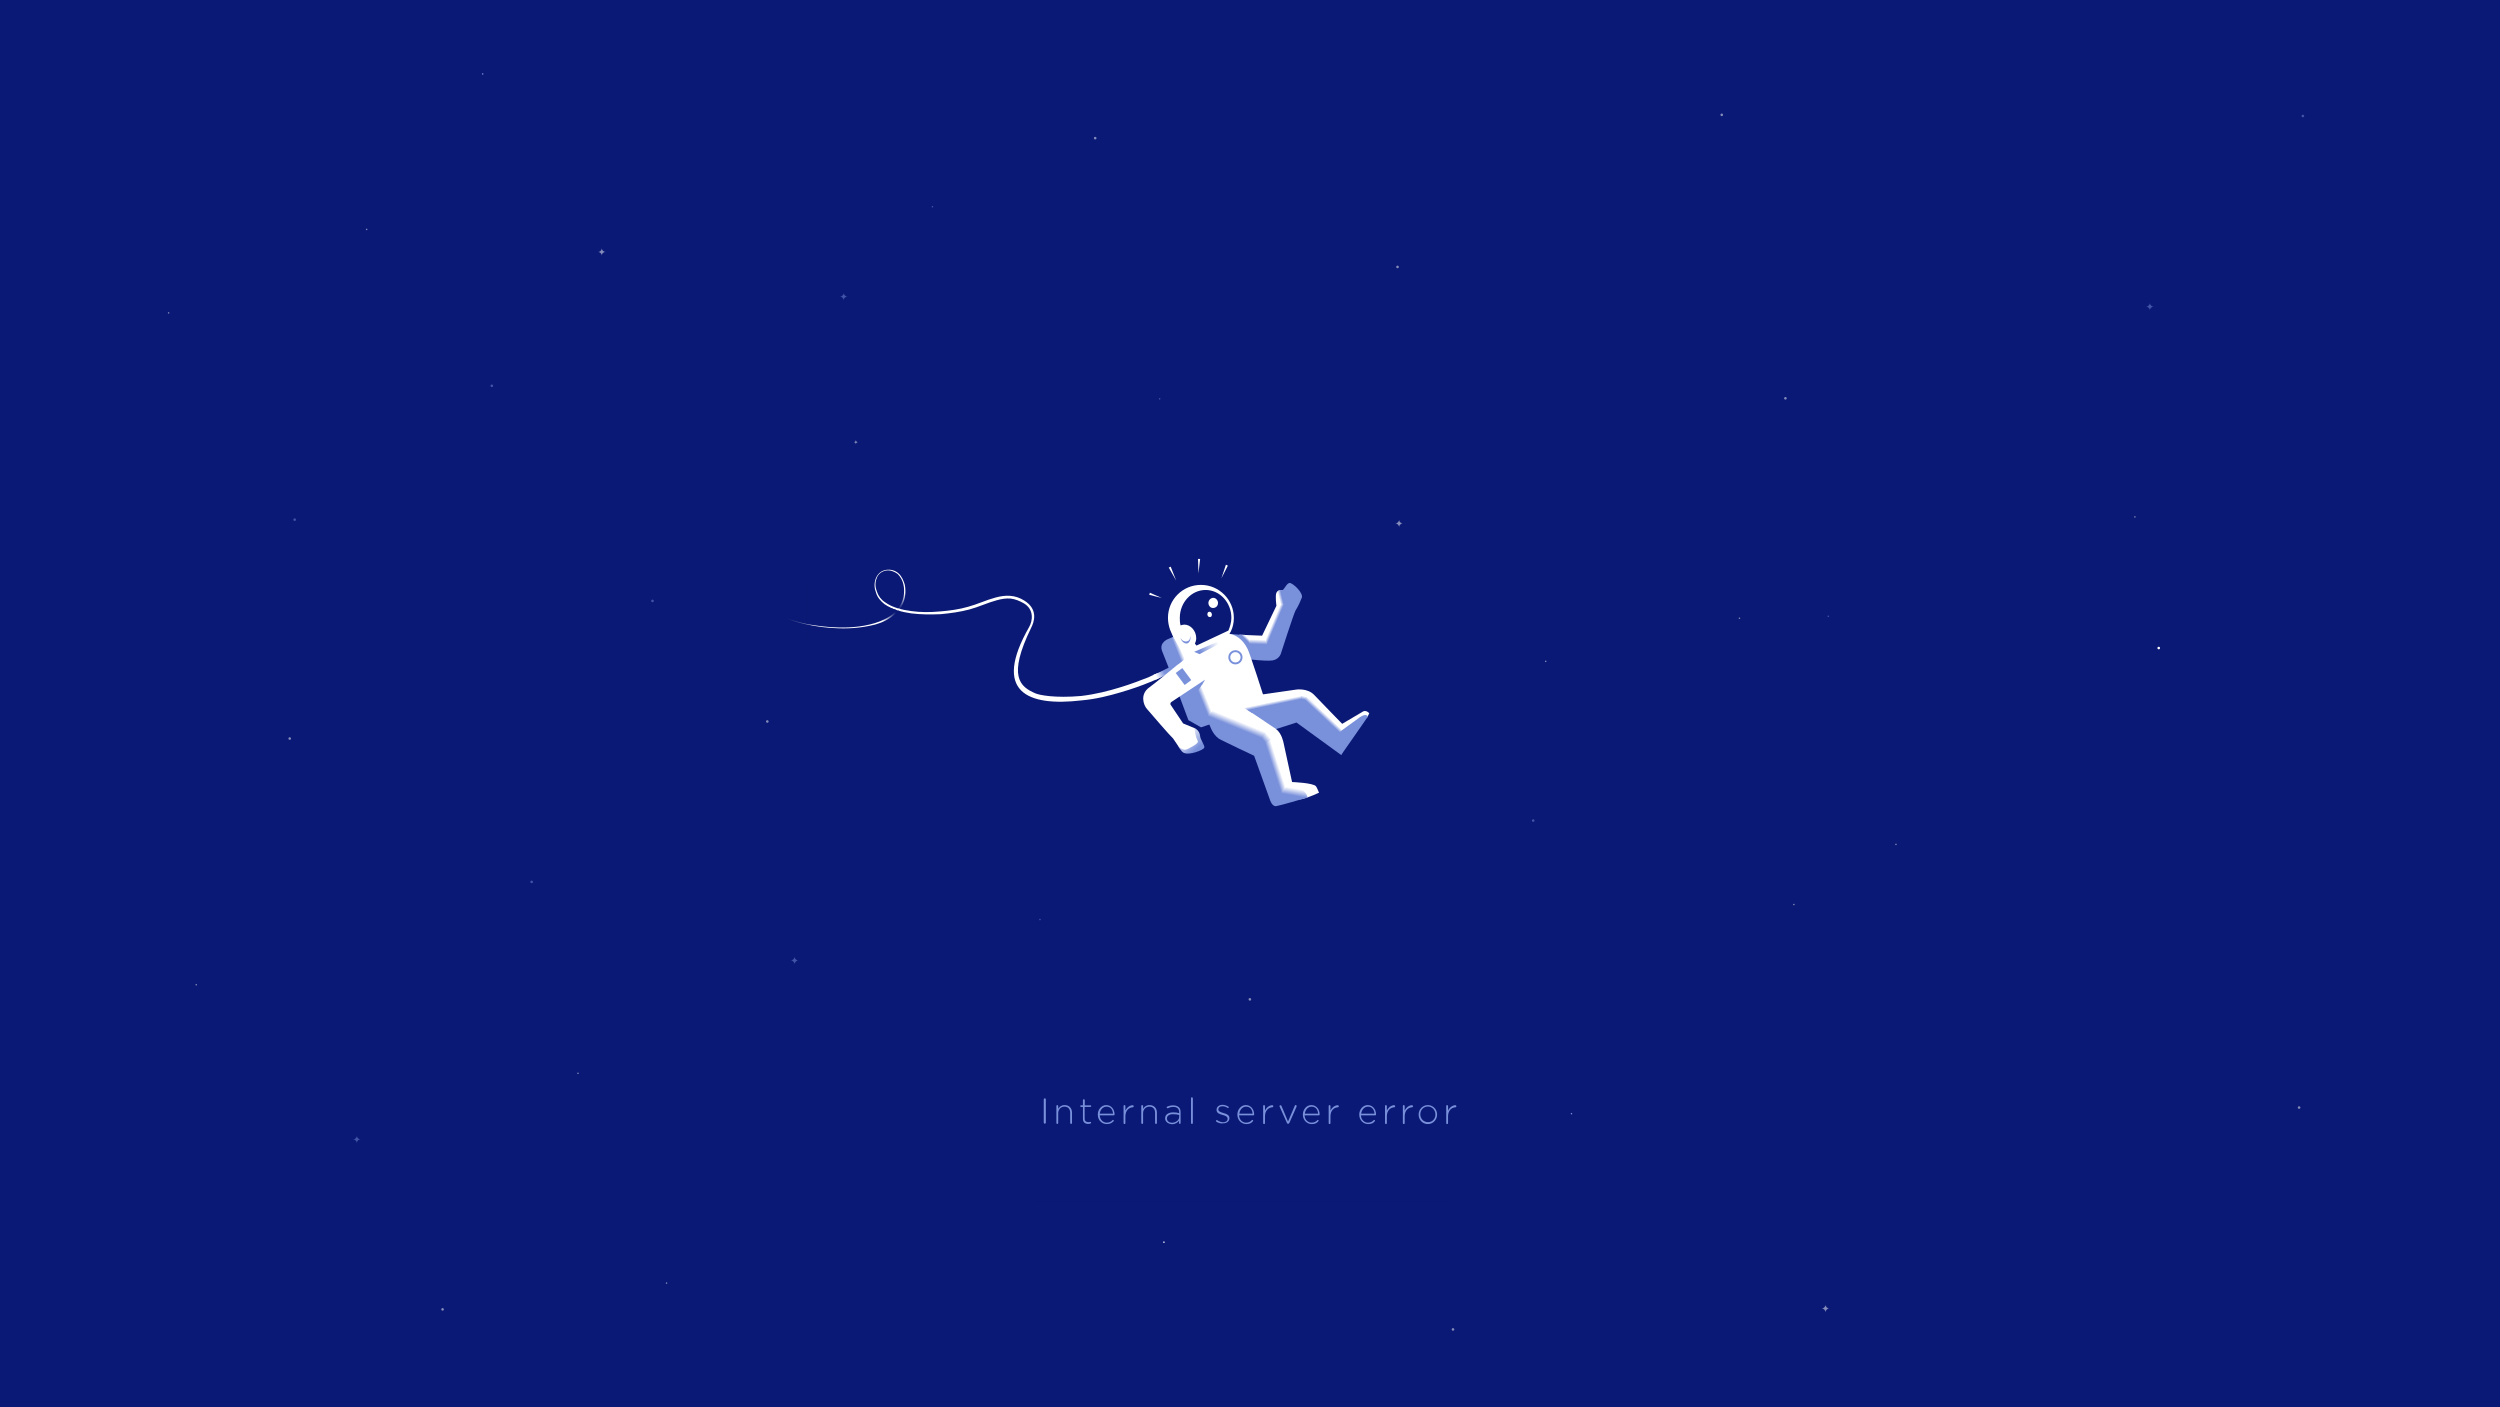
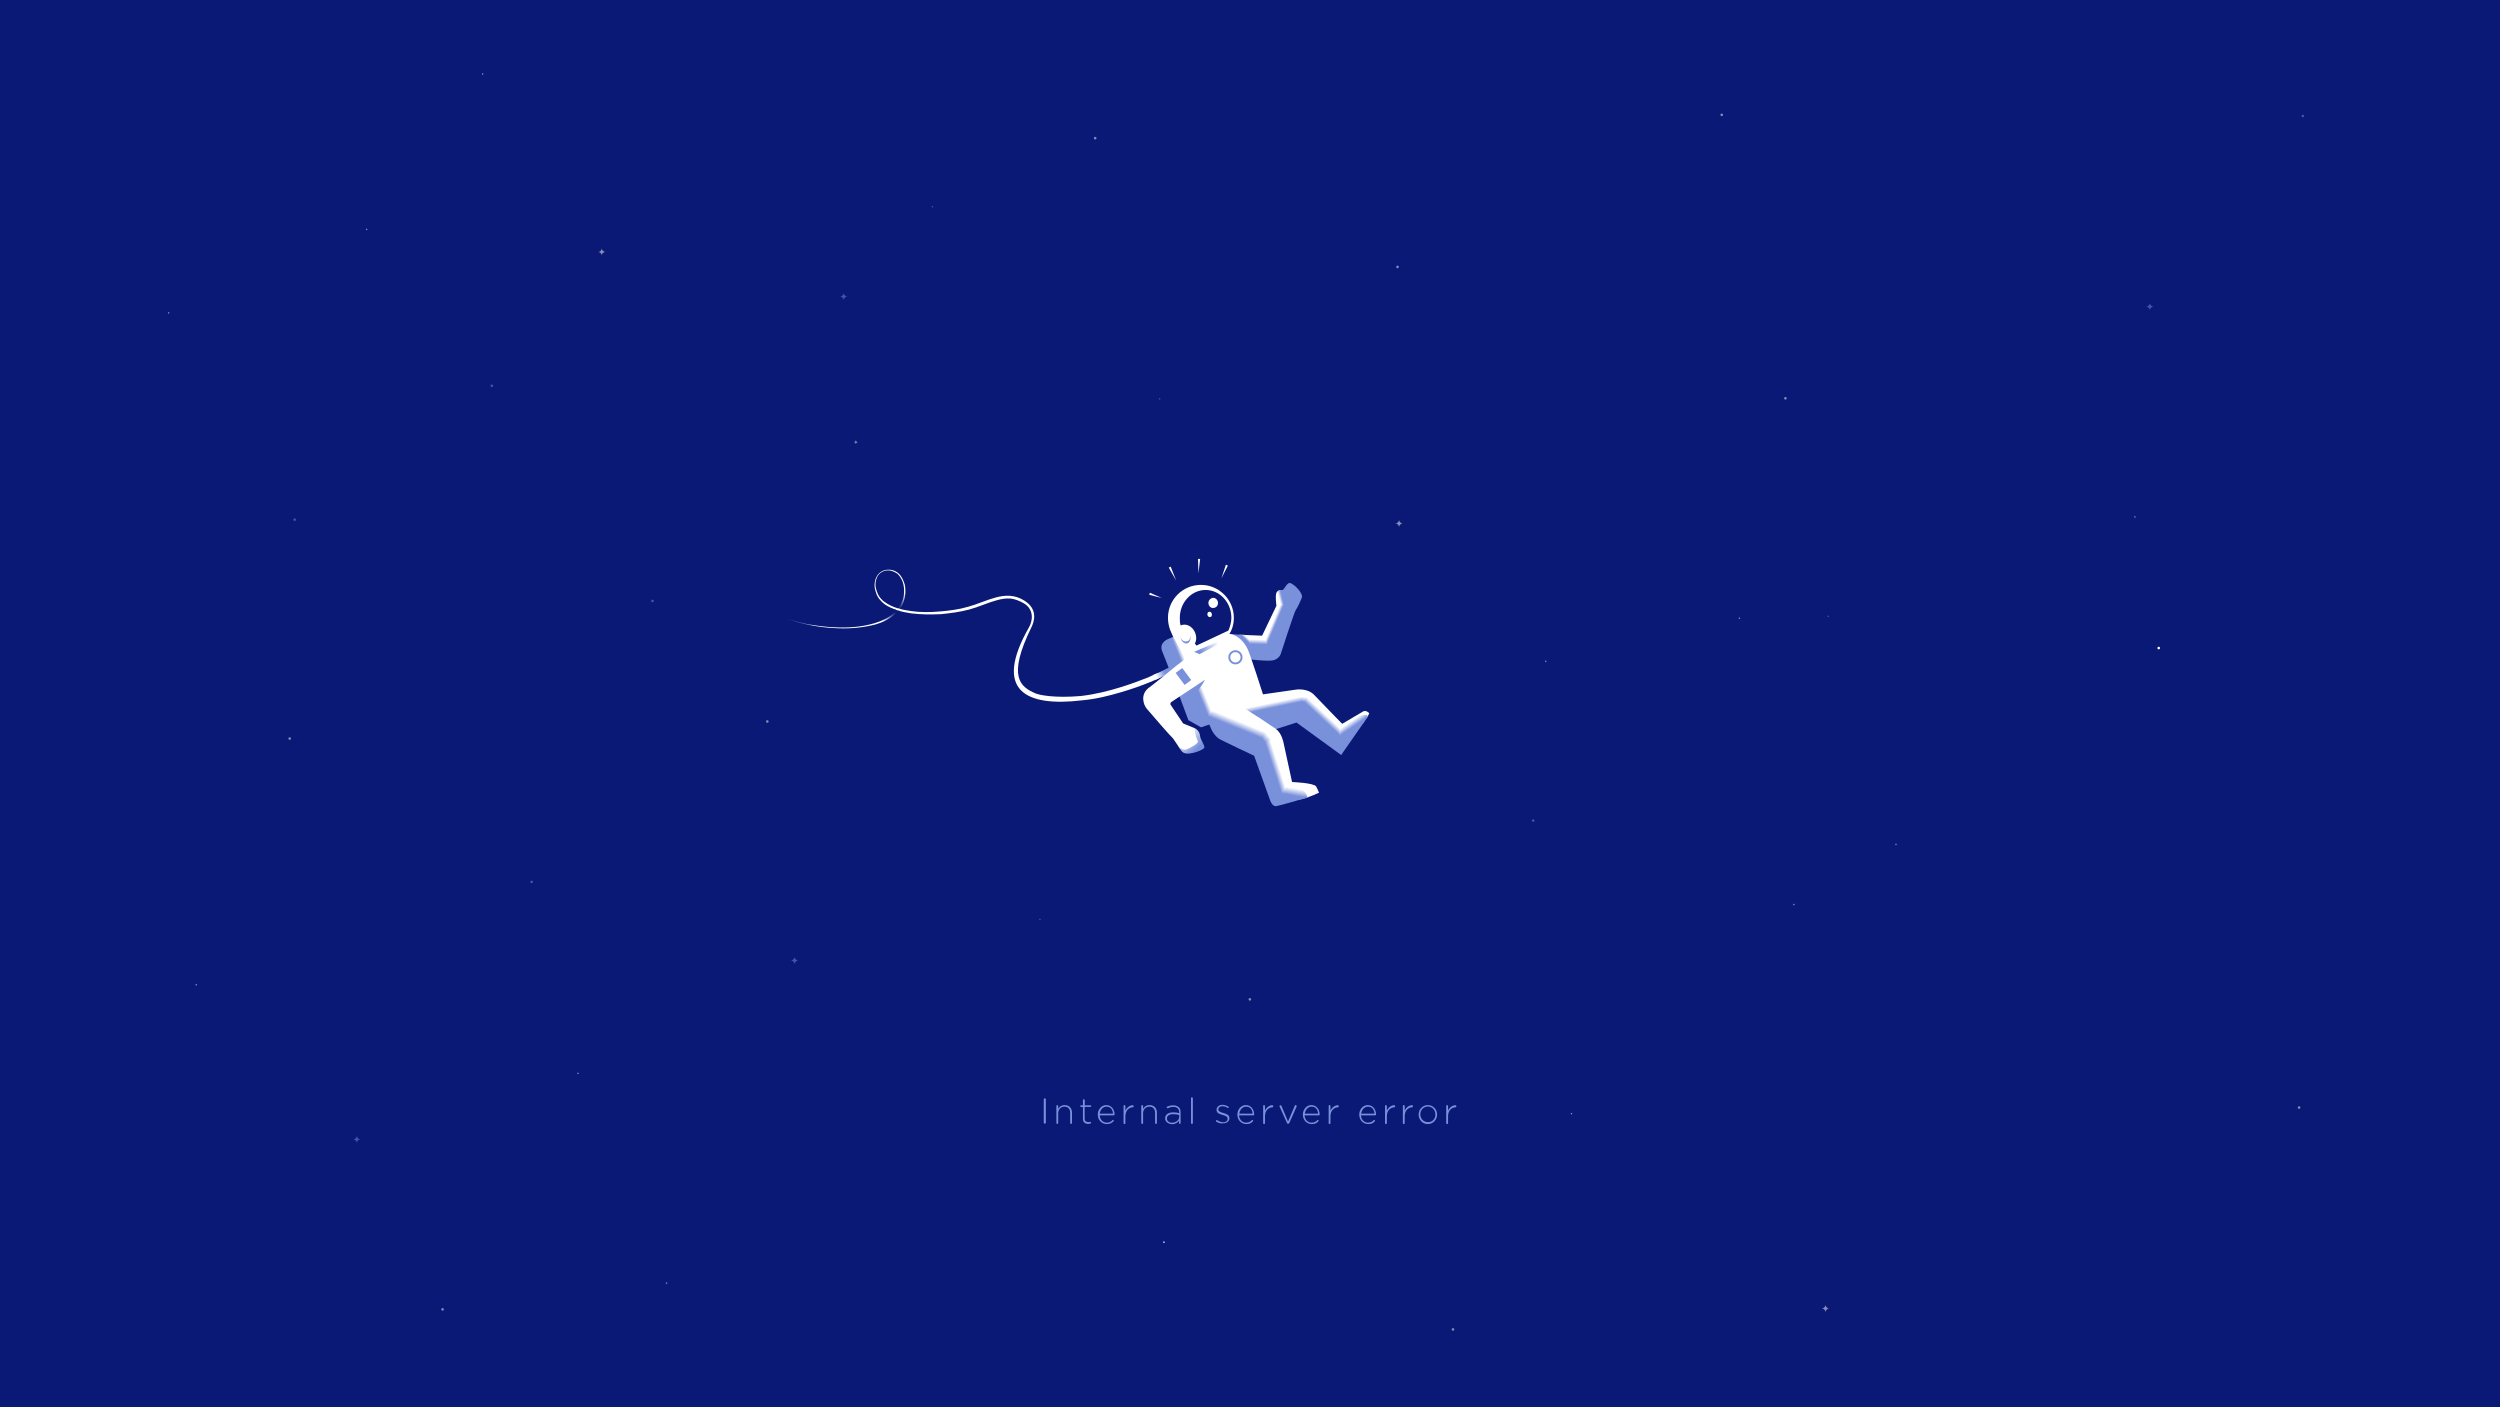
<svg xmlns="http://www.w3.org/2000/svg" version="1.1" id="Layer_1" x="0px" y="0px" viewBox="0 0 1920 1080" style="enable-background:new 0 0 1920 1080;" xml:space="preserve">
  <style type="text/css">
	.st0{fill:#0A1975;}
	.st1{opacity:0.5;fill:#7990DB;enable-background:new    ;}
	.st2{opacity:0.5;fill:#FFFFFF;enable-background:new    ;}
	.st3{fill:#FFFFFF;}
	.st4{fill:#7990DB;}
	.st5{opacity:0.6;fill:url(#SVGID_1_);enable-background:new    ;}
	.st6{fill:url(#SVGID_2_);}
	.st7{fill:url(#SVGID_3_);}
	.st8{fill:url(#SVGID_4_);}
	.st9{fill:url(#SVGID_5_);}
	.st10{fill:url(#SVGID_6_);}
	.st11{fill:url(#SVGID_7_);}
	.st12{fill:none;stroke:#7990DB;stroke-width:1.5;stroke-miterlimit:10;}
	.st13{fill:url(#SVGID_8_);}
	.st14{fill:url(#SVGID_9_);}
	.st15{fill:url(#SVGID_10_);}
	.st16{fill:url(#SVGID_11_);}
	.st17{fill:url(#SVGID_12_);}
	.st18{fill:url(#SVGID_13_);}
	.st19{fill:url(#SVGID_14_);}
	.st20{fill:url(#SVGID_15_);}
	.st21{fill:url(#SVGID_16_);}
	.st22{fill:url(#SVGID_17_);}
	.st23{fill:url(#SVGID_18_);}
	.st24{fill:url(#SVGID_19_);}
	.st25{fill:url(#SVGID_20_);}
+ 	.st26{fill:url(#SVGID_21_);}
</style>
  <rect x="-24" y="-18" class="st0" width="1954" height="1118" />
  <path class="st1" d="M650.9,227.8c-1.5,0-2.9-1.3-2.9-2.9c0,1.5-1.3,2.9-2.9,2.9c1.5,0,2.9,1.3,2.9,2.9  C648,228.9,649.3,227.8,650.9,227.8z" />
  <path class="st2" d="M1077.4,402c-1.5,0-2.9-1.3-2.9-2.9c0,1.5-1.3,2.9-2.9,2.9c1.5,0,2.9,1.3,2.9,2.9  C1074.5,403.4,1075.8,402,1077.4,402z" />
  <path class="st3" d="M966.3,533.8l29.2-4.2c0,0,8.4-1.3,13.6,3.9c5.5,5.8,21.7,22.4,21.7,22.4l15.9-9.4c0,0,2.3-1.6,4.9,1.3  l-1.6,3.2l-24,16.9l-32.7-17.5L963.2,565l-24.3-11.3l1-11.3L966.3,533.8z" />
  <path class="st3" d="M945.6,490.8l6.4-3.3l17.3,0.7l11-23c0,0-1.1-7.7,0-10c0.5-0.7,1.2-2,3.2-1.8c1.6,0,4.5,0.4,6.8,0.4  c2.6,0,6,2.7,4.7,6.3c-0.3,1-0.6,4.5-3.2,8.1C990.4,470.1,980,498,980,498s1.9,3.6-3.6,4.5c-5.5,1-26.3,3.2-26.3,3.2L945.6,490.8z" />
  <path class="st4" d="M905,487.4l-7.5,3.2c0,0-7.8,2.6-4.9,9.7c3.6,8.4,20.1,52.8,20.1,52.8l9.7,5.5l9.4-3.2l-5.5-38.9L905,487.4z" />
  <path class="st4" d="M1050.6,550l-1-0.6c-1.9-1-5.2,1.3-6.8,2.6l-13,9.4l-21.7-22.7c-3.9-3.9-7.8-4.5-13-3.2l-46.4,12.3l8.1,14.6  l6.5,2.9l32.4-10.4l34.4,25C1029.8,579.8,1050.6,550.7,1050.6,550z" />
  <path class="st4" d="M984.5,453.4c-1,0-1.6,0-1.9,0l0.6,12L972.5,492c0,0-0.6,2.3-1.3,2.3c-8.4,0-11.3,0.3-12-1  c-2.9-4.9-6.8-5.8-6.8-5.8l-8.2-0.7l6.3,18.5c0,0,21.4,2.9,26.9,1.9s6.5-5.8,6.5-5.8s9.7-30.1,11-32.4c2.3-3.6,4.5-8.8,4.9-10  c1.3-3.6-6.8-11.3-9.4-11.3C988,447.9,986.1,453.4,984.5,453.4z" />
  <path class="st3" d="M924.8,546.4l11,11.7c0,0-4.9,0.3,2.6,3.9c7.5,3.6,29.5,15.6,29.5,15.6l10.7,32.1c0,0,18.8,3.6,22.4,3.6  c4.1-0.8,12-4.5,12-4.5s-1.5-3.8-2.3-4.9c-2-2.7-18.4-3.3-18.4-3.3l-6.6-30.4c0,0-1.3-7.1-5.8-10.4c-8.1-5.5-36.3-24.3-36.3-24.3  L924.8,546.4z" />
  <path class="st4" d="M994.8,607.4l-9.7,0.3L972.8,574c-0.6-2.3-1.6-3.6-3.6-4.5l-30.5-13c0,0-8.3-2.3-12.2-11.1  c-0.3-0.6-2.9-1.2-2.9-1.2l6.3,14.9c0,0,2.6,6.8,7.8,9.1c6.5,3.2,22,10.7,25,12c0.3,0,0.6,0.3,0.6,0.6l12,33.4c0,0,1.6,5.5,4.9,4.9  c3.6-0.6,21.1-5.8,21.1-5.8S999,607.4,994.8,607.4z" />
  <path class="st3" d="M900.3,514.2c0,0-1.1,1.3-4.4,2.6c-2.3,1.2-4.2,3.4-8,5.1c-1.5,0.6-3.1,1.3-4.8,2c-6.2,2.6-13.6,5.2-22.4,7.8  c-8.8,2.6-18.8,5.2-30.1,6.2c-41.8,4.9-68.6-6.6-40.2-56.4c2.7-4.7,3.9-13.5-4.2-18.2c-3-1.7-6.5-3.2-10-3.6  c-3.6-0.3-7.1,0.3-10.7,1.3c-7.1,1.9-13.9,5.2-21.1,7.1c-7.1,1.9-14.6,2.9-22,3.6c-7.5,0.3-14.9,0.3-22.4-0.6  c-7.1-1-14.6-2.9-20.7-7.1c-2.9-2.3-5.5-5.2-6.5-8.8c-1.3-3.2-1.6-7.1-0.3-10.7s4.2-6.2,7.8-6.8c3.6-0.6,7.1,0.3,9.7,2.6  s3.9,5.5,4.9,8.8c0.6,3.2,0.6,6.5,0,9.7s-1.9,6.2-3.9,8.8c-1.9,2.6-4.2,4.5-6.8,6.5c-5.2,3.6-10.7,5.5-16.2,6.5  c-11,2.3-21.4,2.3-30.5,1.6s-16.9-2.3-23.3-3.9c-6.2-1.6-11-3.6-14.3-5.2c-1.6-0.6-2.6-1.3-3.6-1.9c-0.6-0.3-1.3-0.6-1.3-0.6  s0.3,0.3,1.3,0.6c0.6,0.3,1.9,1,3.6,1.9c3.2,1.6,8.1,3.2,14.3,4.9c6.2,1.6,14.3,2.9,23.3,3.6c9.1,0.6,19.5,0.6,30.1-1.9  c5.5-1.3,11-3.2,15.9-6.5c2.6-1.6,4.5-3.9,6.5-6.2c1.9-2.6,3.2-5.5,3.9-8.4c0.6-3.2,0.6-6.5,0-9.4c-0.6-3.2-2.3-6.2-4.5-8.4  c-2.6-1.9-5.8-3.2-9.1-2.6c-3.2,0.6-6.2,2.9-7.1,6.2c-1.3,3.2-1,6.8,0.3,10c1,3.2,3.2,6.2,6.2,8.1c5.8,4.2,13,5.8,20.1,6.8  s14.6,1,22,0.3c7.5-0.6,14.9-1.6,21.7-3.6c7.1-1.9,13.9-5.2,21.1-7.1c3.6-1,7.5-1.6,11.3-1.3c3.9,0.3,7.5,1.6,10.7,3.6  c11.2,6.9,7.4,16.9,5.4,20.8c-18.4,37.7-8.6,45.4,3.2,50.5c2.9,1.3,15,3.8,35.2,2c11-1.3,21.1-3.9,29.5-6.5c8.8-2.6,15.9-5.5,22-7.8  c1.5-0.6,3.8-1.9,5.1-2.4c4.1-1.8,6.6-1.2,8.8-2.4c3.2-1.6,3.5-0.7,3.5-0.7L900.3,514.2z" />
  <path class="st3" d="M934.5,460.5c1.3,1.6,1.3,3.9-0.3,5.5c-1.6,1.3-3.9,1.3-5.2-0.3c-1.3-1.6-1.3-3.9,0.3-5.5  C931,458.6,933.2,458.9,934.5,460.5z" />
  <path class="st3" d="M930.3,470.6c0.6,1,0.6,1.9,0,2.9c-0.6,0.6-1.9,0.6-2.6-0.3c-0.6-1-0.6-1.9,0-2.9  C928.4,469.6,929.7,469.6,930.3,470.6z" />
  <path class="st2" d="M659,339.6c-1,0-1.7-0.8-1.7-1.7c0,1-0.8,1.7-1.7,1.7c1,0,1.7,0.8,1.7,1.7C657.2,340.4,658,339.6,659,339.6z" />
  <g>
    <path class="st4" d="M801.6,844.3c0-0.4,0.4-0.8,0.8-0.8s0.8,0.4,0.8,0.8v17.9c0,0.4-0.4,0.8-0.8,0.8s-0.8-0.4-0.8-0.8V844.3z" />
    <path class="st4" d="M811.3,849.5c0-0.4,0.2-0.8,0.6-0.8c0.4,0,0.8,0.2,0.8,0.8v2.1c1-1.7,2.5-2.9,5-2.9c3.5,0,5.6,2.5,5.6,5.8v7.9   c0,0.4-0.2,0.8-0.6,0.8c-0.4,0-0.8-0.2-0.8-0.8v-7.7c0-2.9-1.5-4.8-4.4-4.8c-2.7,0-4.8,2.1-4.8,5v7.5c0,0.4-0.2,0.8-0.6,0.8   c-0.4,0-0.8-0.2-0.8-0.8V849.5L811.3,849.5z" />
    <path class="st4" d="M831.7,859.3v-9.2h-1.5c-0.4,0-0.6-0.4-0.6-0.6c0-0.4,0.4-0.6,0.6-0.6h1.5V845c0-0.4,0.2-0.8,0.6-0.8   c0.4,0,0.8,0.4,0.8,0.8v3.9h4.4c0.4,0,0.6,0.4,0.6,0.6s-0.4,0.6-0.6,0.6H833v9c0,1.9,1.2,2.7,2.9,2.7c1,0,1.3-0.2,1.5-0.2   c0.4,0,0.6,0.2,0.6,0.6c0,0.2-0.2,0.4-0.4,0.6c-0.6,0.2-1.2,0.4-1.9,0.4C833.4,863.1,831.7,862,831.7,859.3z" />
    <path class="st4" d="M850,863.3c-3.7,0-6.9-2.9-6.9-7.3l0,0c0-4,2.9-7.3,6.5-7.3c3.9,0,6.4,3.3,6.4,7.3c0,0.4-0.4,0.6-0.6,0.6   h-10.8c0.2,3.5,2.7,5.6,5.4,5.6c1.9,0,3.5-0.8,4.4-1.9c0.2-0.2,0.2-0.2,0.4-0.2c0.4,0,0.6,0.2,0.6,0.6c0,0.2,0,0.4-0.2,0.4   C854,862.4,852.5,863.3,850,863.3z M854.8,855.3c-0.2-2.9-1.7-5.4-5-5.4c-2.7,0-4.8,2.3-5.2,5.4H854.8z" />
    <path class="st4" d="M862.9,849.5c0-0.4,0.2-0.8,0.6-0.8c0.4,0,0.8,0.2,0.8,0.8v3.5c1.2-2.7,3.7-4.2,5.6-4.2c0.4,0,0.8,0.4,0.8,0.8   c0,0.4-0.2,0.8-0.8,0.8c-2.9,0.2-5.6,2.5-5.6,6.9v5.2c0,0.4-0.2,0.8-0.6,0.8s-0.8-0.2-0.8-0.8V849.5z" />
    <path class="st4" d="M876.5,849.5c0-0.4,0.2-0.8,0.6-0.8c0.4,0,0.8,0.2,0.8,0.8v2.1c1-1.7,2.5-2.9,5-2.9c3.5,0,5.6,2.5,5.6,5.8v7.9   c0,0.4-0.2,0.8-0.6,0.8c-0.4,0-0.8-0.2-0.8-0.8v-7.7c0-2.9-1.5-4.8-4.4-4.8c-2.7,0-4.8,2.1-4.8,5v7.5c0,0.4-0.2,0.8-0.6,0.8   c-0.4,0-0.8-0.2-0.8-0.8V849.5L876.5,849.5z" />
    <path class="st4" d="M894.8,858.9L894.8,858.9c0-2.9,2.5-4.6,6.2-4.6c1.9,0,3.3,0.2,4.6,0.6v-0.6c0-2.9-1.7-4.2-4.6-4.2   c-1.5,0-2.9,0.4-4,1c-0.2,0-0.2,0-0.4,0c-0.4,0-0.6-0.4-0.6-0.6c0-0.4,0.2-0.6,0.4-0.6c1.3-0.6,2.9-1,4.6-1c1.9,0,3.5,0.6,4.4,1.5   c1,1,1.3,2.3,1.3,3.9v8.1c0,0.4-0.2,0.8-0.6,0.8c-0.4,0-0.6-0.2-0.6-0.8v-1.7c-1,1.3-2.7,2.7-5.4,2.7   C897.7,863.3,894.8,861.8,894.8,858.9z M905.6,857.8v-1.5c-1.2-0.4-2.7-0.6-4.8-0.6c-2.9,0-4.6,1.3-4.6,3.3l0,0   c0,2.1,1.9,3.3,4,3.3C903.3,862,905.6,860.3,905.6,857.8z" />
    <path class="st4" d="M914.7,843.5c0-0.4,0.2-0.8,0.6-0.8c0.4,0,0.8,0.4,0.8,0.8v18.9c0,0.4-0.2,0.8-0.6,0.8s-0.8-0.2-0.8-0.8V843.5   z" />
    <path class="st4" d="M934.1,861.4c-0.2,0-0.2-0.4-0.2-0.6c0-0.4,0.4-0.6,0.6-0.6c0.2,0,0.4,0,0.4,0.2c1.5,1,3.1,1.5,4.6,1.5   c1.9,0,3.3-1,3.3-2.7l0,0c0-1.7-1.7-2.3-3.7-2.9c-2.3-0.6-4.8-1.3-4.8-3.9l0,0c0-2.3,1.9-3.9,4.6-3.9c1.5,0,3.1,0.6,4.4,1.3   c0.2,0.2,0.4,0.4,0.4,0.6c0,0.4-0.4,0.6-0.6,0.6c-0.2,0-0.4,0-0.4-0.2c-1.2-0.8-2.5-1.2-3.9-1.2c-1.9,0-3.1,1-3.1,2.5l0,0   c0,1.5,1.9,2.1,3.9,2.7c2.3,0.6,4.6,1.5,4.6,3.9l0,0c0,2.5-2.1,4-4.8,4C937.6,863.1,935.5,862.4,934.1,861.4z" />
    <path class="st4" d="M957.2,863.3c-3.7,0-6.9-2.9-6.9-7.3l0,0c0-4,2.9-7.3,6.5-7.3c3.9,0,6.4,3.3,6.4,7.3c0,0.4-0.4,0.6-0.6,0.6   h-11c0.2,3.5,2.7,5.6,5.4,5.6c1.9,0,3.5-0.8,4.4-1.9c0.2-0.2,0.2-0.2,0.4-0.2c0.4,0,0.6,0.2,0.6,0.6c0,0.2,0,0.4-0.2,0.4   C961.3,862.4,959.7,863.3,957.2,863.3z M962,855.3c-0.2-2.9-1.7-5.4-5-5.4c-2.7,0-4.8,2.3-5.2,5.4H962z" />
    <path class="st4" d="M970.1,849.5c0-0.4,0.2-0.8,0.6-0.8c0.4,0,0.8,0.2,0.8,0.8v3.5c1.2-2.7,3.7-4.2,5.6-4.2c0.4,0,0.8,0.4,0.8,0.8   c0,0.4-0.2,0.8-0.8,0.8c-2.9,0.2-5.6,2.5-5.6,6.9v5.2c0,0.4-0.2,0.8-0.6,0.8c-0.4,0-0.8-0.2-0.8-0.8V849.5z" />
    <path class="st4" d="M989.2,863.1L989.2,863.1c-0.4,0-0.6-0.2-0.8-0.6l-5.6-12.5c0-0.2-0.2-0.2-0.2-0.4c0-0.4,0.4-0.8,0.8-0.8   s0.6,0.2,0.8,0.6l5,11.9l5.2-12.1c0.2-0.2,0.4-0.6,0.6-0.6c0.4,0,0.8,0.4,0.8,0.8c0,0.2,0,0.2,0,0.4l-5.6,12.7   C989.7,863,989.6,863.1,989.2,863.1z" />
    <path class="st4" d="M1007.5,863.3c-3.7,0-6.9-2.9-6.9-7.3l0,0c0-4,2.9-7.3,6.5-7.3c3.9,0,6.4,3.3,6.4,7.3c0,0.4-0.4,0.6-0.6,0.6   h-11c0.2,3.5,2.7,5.6,5.4,5.6c1.9,0,3.5-0.8,4.4-1.9c0.2-0.2,0.2-0.2,0.4-0.2c0.4,0,0.6,0.2,0.6,0.6c0,0.2,0,0.4-0.2,0.4   C1011.5,862.4,1010,863.3,1007.5,863.3z M1012.3,855.3c-0.2-2.9-1.7-5.4-5-5.4c-2.7,0-4.8,2.3-5.2,5.4H1012.3z" />
    <path class="st4" d="M1020.4,849.5c0-0.4,0.2-0.8,0.6-0.8c0.4,0,0.8,0.2,0.8,0.8v3.5c1.2-2.7,3.7-4.2,5.6-4.2   c0.4,0,0.8,0.4,0.8,0.8c0,0.4-0.2,0.8-0.8,0.8c-2.9,0.2-5.6,2.5-5.6,6.9v5.2c0,0.4-0.2,0.8-0.6,0.8c-0.4,0-0.8-0.2-0.8-0.8   L1020.4,849.5L1020.4,849.5z" />
    <path class="st4" d="M1050.8,863.3c-3.7,0-6.9-2.9-6.9-7.3l0,0c0-4,2.9-7.3,6.5-7.3c3.9,0,6.4,3.3,6.4,7.3c0,0.4-0.4,0.6-0.6,0.6   h-11c0.2,3.5,2.7,5.6,5.4,5.6c1.9,0,3.5-0.8,4.4-1.9c0.2-0.2,0.2-0.2,0.4-0.2c0.4,0,0.6,0.2,0.6,0.6c0,0.2,0,0.4-0.2,0.4   C1055,862.4,1053.3,863.3,1050.8,863.3z M1055.6,855.3c-0.2-2.9-1.7-5.4-5-5.4c-2.7,0-4.8,2.3-5.2,5.4H1055.6z" />
    <path class="st4" d="M1063.7,849.5c0-0.4,0.2-0.8,0.6-0.8s0.8,0.2,0.8,0.8v3.5c1.2-2.7,3.7-4.2,5.6-4.2c0.4,0,0.8,0.4,0.8,0.8   c0,0.4-0.2,0.8-0.8,0.8c-2.9,0.2-5.6,2.5-5.6,6.9v5.2c0,0.4-0.2,0.8-0.6,0.8s-0.8-0.2-0.8-0.8V849.5z" />
    <path class="st4" d="M1077.4,849.5c0-0.4,0.2-0.8,0.6-0.8s0.8,0.2,0.8,0.8v3.5c1.2-2.7,3.7-4.2,5.6-4.2c0.4,0,0.8,0.4,0.8,0.8   c0,0.4-0.2,0.8-0.8,0.8c-2.9,0.2-5.6,2.5-5.6,6.9v5.2c0,0.4-0.2,0.8-0.6,0.8s-0.8-0.2-0.8-0.8V849.5z" />
    <path class="st4" d="M1089.5,856L1089.5,856c0-4,3.1-7.3,7.1-7.3s7.1,3.3,7.1,7.3l0,0c0,3.9-3.1,7.3-7.1,7.3   C1092.4,863.3,1089.5,859.9,1089.5,856z M1102.4,856L1102.4,856c0-3.5-2.5-6.2-5.8-6.2s-5.8,2.7-5.8,6l0,0c0,3.3,2.5,6,5.8,6   C1099.9,862,1102.4,859.3,1102.4,856z" />
    <path class="st4" d="M1110.7,849.5c0-0.4,0.2-0.8,0.6-0.8s0.8,0.2,0.8,0.8v3.5c1.2-2.7,3.7-4.2,5.6-4.2c0.4,0,0.8,0.4,0.8,0.8   c0,0.4-0.2,0.8-0.8,0.8c-2.9,0.2-5.6,2.5-5.6,6.9v5.2c0,0.4-0.2,0.8-0.6,0.8s-0.8-0.2-0.8-0.8V849.5z" />
  </g>
  <circle class="st2" cx="281.6" cy="176.2" r="0.6" />
  <circle class="st1" cx="377.7" cy="296.3" r="1" />
  <circle class="st1" cx="798.7" cy="706.2" r="0.6" />
  <circle class="st1" cx="408.3" cy="677.3" r="1" />
  <circle class="st1" cx="716.1" cy="158.8" r="0.6" />
  <circle class="st2" cx="959.9" cy="767.5" r="1" />
  <circle class="st2" cx="1187.1" cy="507.9" r="0.6" />
  <circle class="st1" cx="1177.5" cy="630.2" r="1" />
  <circle class="st1" cx="1404.1" cy="473.3" r="0.6" />
  <circle class="st2" cx="1371.2" cy="305.9" r="1" />
  <circle class="st2" cx="1456.1" cy="648.5" r="0.6" />
  <circle class="st2" cx="1073.3" cy="205" r="1" />
  <path class="st1" d="M613.1,737.6c-1.5,0-2.9-1.3-2.9-2.9c0,1.5-1.3,2.9-2.9,2.9c1.5,0,2.9,1.3,2.9,2.9  C610.4,739,611.6,737.6,613.1,737.6z" />
  <path class="st1" d="M1654,235.5c-1.5,0-2.9-1.3-2.9-2.9c0,1.5-1.3,2.9-2.9,2.9c1.5,0,2.9,1.3,2.9,2.9  C1651.1,236.8,1652.5,235.5,1654,235.5z" />
  <path class="st2" d="M1404.9,1004.9c-1.5,0-2.9-1.3-2.9-2.9c0,1.5-1.3,2.9-2.9,2.9c1.5,0,2.9,1.3,2.9,2.9  C1402.2,1006.2,1403.3,1004.9,1404.9,1004.9z" />
  <path class="st2" d="M465.1,193.5c-1.5,0-2.9-1.3-2.9-2.9c0,1.5-1.3,2.9-2.9,2.9c1.5,0,2.9,1.3,2.9,2.9  C462.2,194.6,463.5,193.5,465.1,193.5z" />
  <path class="st1" d="M277,875.1c-1.5,0-2.9-1.3-2.9-2.9c0,1.5-1.3,2.9-2.9,2.9c1.5,0,2.9,1.3,2.9,2.9  C274.1,876.2,275.2,875.1,277,875.1z" />
  <circle class="st3" cx="893.9" cy="954" r="0.6" />
  <circle class="st1" cx="501.1" cy="461.5" r="1" />
  <circle class="st2" cx="511.9" cy="985.4" r="0.6" />
  <circle class="st2" cx="1765.7" cy="850.6" r="1" />
  <circle class="st4" cx="1206.9" cy="855.3" r="0.6" />
  <circle class="st1" cx="226.3" cy="399.1" r="1" />
  <circle class="st1" cx="890.6" cy="306.3" r="0.6" />
  <circle class="st2" cx="1322.3" cy="88.2" r="1" />
  <circle class="st2" cx="1377.7" cy="694.7" r="0.6" />
  <circle class="st2" cx="222.5" cy="567.2" r="1" />
  <circle class="st2" cx="1639.6" cy="397" r="0.6" />
  <circle class="st3" cx="1657.9" cy="497.7" r="1" />
  <circle class="st2" cx="1335.9" cy="474.8" r="0.6" />
  <circle class="st2" cx="841.1" cy="106.1" r="1" />
  <circle class="st2" cx="150.7" cy="756.3" r="0.6" />
  <circle class="st2" cx="589.3" cy="554.1" r="1" />
  <circle class="st2" cx="129.5" cy="240.3" r="0.6" />
  <circle class="st2" cx="339.9" cy="1005.6" r="1" />
  <circle class="st4" cx="370.7" cy="56.8" r="0.6" />
  <circle class="st1" cx="1768.6" cy="89.1" r="1" />
  <circle class="st2" cx="443.9" cy="824.3" r="0.6" />
  <circle class="st2" cx="1115.9" cy="1021" r="1" />
-   <linearGradient id="SVGID_1_" gradientUnits="userSpaceOnUse" x1="954.4" y1="457.567" x2="954.4" y2="448.736" gradientTransform="matrix(1 0 0 -0.8693 0 1315.966)">
+   <linearGradient id="SVGID_1_" gradientUnits="userSpaceOnUse" x1="954.4" y1="622.433" x2="954.4" y2="631.264" gradientTransform="matrix(1 0 0 0.8693 0 377.1224)">
    <stop offset="0" style="stop-color:#0A1975;stop-opacity:0" />
    <stop offset="0.608" style="stop-color:#0A1975" />
  </linearGradient>
  <rect x="793.9" y="917.7" class="st5" width="321" height="10.8" />
-   <linearGradient id="SVGID_2_" gradientUnits="userSpaceOnUse" x1="628.379" y1="610.6" x2="603.357" y2="610.6" gradientTransform="matrix(1 0 0 -1 0 1080)">
+   <linearGradient id="SVGID_2_" gradientUnits="userSpaceOnUse" x1="628.379" y1="469.4" x2="603.357" y2="469.4">
    <stop offset="0" style="stop-color:#0A1975;stop-opacity:0" />
    <stop offset="1" style="stop-color:#0A1975" />
  </linearGradient>
  <polygon class="st6" points="623.5,449.2 622.9,490 594.2,489.6 594.7,448.8 " />
-   <linearGradient id="SVGID_3_" gradientUnits="userSpaceOnUse" x1="911.914" y1="85.734" x2="883.435" y2="96.926" gradientTransform="matrix(-0.1229 0.3736 0.3905 0.129 757.6505 126.8811)">
+   <linearGradient id="SVGID_3_" gradientUnits="userSpaceOnUse" x1="911.914" y1="994.266" x2="883.435" y2="983.074" gradientTransform="matrix(-0.1229 0.3736 -0.3905 -0.129 1179.39 266.2011)">
    <stop offset="0" style="stop-color:#0A1975;stop-opacity:0" />
    <stop offset="1" style="stop-color:#0A1975" />
  </linearGradient>
  <polygon class="st7" points="683.6,484.7 673.3,474.9 680.3,465.8 690.6,469.2 " />
-   <linearGradient id="SVGID_4_" gradientUnits="userSpaceOnUse" x1="857.435" y1="904.716" x2="824.904" y2="906.982" gradientTransform="matrix(0.1295 -0.3714 -0.3882 -0.1358 935.3173 896.7114)">
+   <linearGradient id="SVGID_4_" gradientUnits="userSpaceOnUse" x1="857.435" y1="175.285" x2="824.904" y2="173.018" gradientTransform="matrix(0.1295 -0.3714 0.3882 0.1358 516.0613 750.0474)">
    <stop offset="0" style="stop-color:#0A1975;stop-opacity:0" />
    <stop offset="1" style="stop-color:#0A1975" />
  </linearGradient>
  <polygon class="st8" points="689.6,453.3 701.9,454.7 691.3,467.5 689.1,466.9 " />
  <polygon class="st3" points="938,444.2 941.5,433.7 943,434.4 " />
  <polygon class="st3" points="920.4,440.4 920.1,429.2 921.7,429.3 " />
  <polygon class="st3" points="903.3,445.9 897.6,435.9 899.1,435.2 " />
  <polygon class="st3" points="892.3,459.3 882.6,456.8 883.1,455.2 " />
-   <linearGradient id="SVGID_5_" gradientUnits="userSpaceOnUse" x1="887.966" y1="519.697" x2="894.568" y2="516.555">
+   <linearGradient id="SVGID_5_" gradientUnits="userSpaceOnUse" x1="887.966" y1="560.303" x2="894.568" y2="563.445" gradientTransform="matrix(1 0 0 -1 0 1080)">
    <stop offset="0" style="stop-color:#FFFFFF" />
    <stop offset="1" style="stop-color:#7990DB" />
  </linearGradient>
  <path class="st9" d="M885.7,518.4l1.9,3.6c3.9-1.7,7-3.1,9.4-4.3c3.2-1.3,4.9-2.3,4.9-2.3l-1.6-3.9c0,0-1.6,0.6-4.9,2.3  C893.1,515.1,889.9,516.6,885.7,518.4z" />
  <path class="st3" d="M920.3,531c3.9,8.8,6.8,15.6,6.8,15.6l43.4-11.7c0-0.1-10.7-33.5-12.3-36.4c-3.9-8.1-9.8-11.1-14-11.7  c0.5-0.8,0.7-1.3,1.1-1.9c1.6-3.2,2.3-6.8,2.3-10.4c0-13.9-11.3-25.3-25.3-25.3S897,460.5,897,474.5c0,3.2,0.6,6.2,1.6,9.1  c0,0.2,4.6,10.7,10.3,23.2c-8.6,7.1-21.7,17.8-26.2,21.1c-7.4,5.2-4.5,13.6-1.9,16.5c3.6,4.2,17.9,20.8,19.8,22.4l0.3,0.3  c0.6,0.7,2.3,3.6,4.2,6.2c1.3,2.3,3.9,3.6,4.5,3.9c4.2,2.3,12.4-2.9,13-4.5c0.6-1.3-2.6-6.5-2.3-8.4c0.3-1.3-0.8-1.3-1.1-2.3  c-0.4-0.3-1.5-2.8-1.8-2.8l-8.5-3.5c-0.3,0-0.3-0.3-0.6-0.6l-9.1-13.6c-0.7-0.7-0.3-1.7,0.3-2.3l26-17.2L920.3,531z M918.9,495.8  c-0.3-0.3-0.9-1.2-1.2-1.5c0.6-1.3,1-2.6,1-4.2c0-5.5-4.2-10.4-9.1-10.4c-1,0-1.9,0.3-2.9,0.6c-0.6-1.9-0.6-3.9-0.6-5.8  c0-12,9.1-21.4,19.8-21.4c11,0,19.8,9.7,19.8,21.4c0,3.2-1,6.9-2.3,9.8L918.9,495.8z" />
-   <linearGradient id="SVGID_6_" gradientUnits="userSpaceOnUse" x1="907.916" y1="562.703" x2="919.359" y2="575.061">
+   <linearGradient id="SVGID_6_" gradientUnits="userSpaceOnUse" x1="907.916" y1="517.297" x2="919.359" y2="504.939" gradientTransform="matrix(1 0 0 -1 0 1080)">
    <stop offset="0" style="stop-color:#FFFFFF" />
    <stop offset="1" style="stop-color:#7990DB" />
  </linearGradient>
  <path class="st10" d="M924.9,574.2c0.6-1.6-3.1-6.3-3.2-8.9c-0.5-4.7-4.3-6.1-4.3-6.1s0.4,6.4,2.4,9.6c0.6,1.3-0.6,2.6-3.9,4.4  c-2.6,1.6-4.2,2.3-5.5,2.6c-1.6,0.3-4.2-1.6-4.2-1.6l-1.6-1.4c1.6,2.3,3.2,4.8,4.2,5.2C913.2,580.6,924.6,575.8,924.9,574.2z" />
-   <linearGradient id="SVGID_7_" gradientUnits="userSpaceOnUse" x1="935.719" y1="493.768" x2="921.953" y2="500.192">
+   <linearGradient id="SVGID_7_" gradientUnits="userSpaceOnUse" x1="935.719" y1="586.232" x2="921.953" y2="579.808" gradientTransform="matrix(1 0 0 -1 0 1080)">
    <stop offset="0" style="stop-color:#FFFFFF" />
    <stop offset="1" style="stop-color:#7990DB" />
  </linearGradient>
  <polygon class="st11" points="939,491.1 917.1,500.6 921.2,502.4 938.8,493.2 " />
-   <rect x="905.8" y="513.8" transform="matrix(0.8021 -0.5971 0.5971 0.8021 -130.3797 645.5777)" class="st4" width="6.3" height="11.5" />
+   <rect x="905.8" y="513.8" transform="matrix(0.8021 -0.5971 0.5971 0.8021 -130.42 645.5422)" class="st4" width="6.3" height="11.5" />
  <circle class="st12" cx="948.8" cy="504.8" r="4.7" />
-   <linearGradient id="SVGID_8_" gradientUnits="userSpaceOnUse" x1="946.517" y1="536.804" x2="946.119" y2="543.782" gradientTransform="matrix(0.9412 0.3379 -0.259 0.7214 197.7914 -153.8685)">
+   <linearGradient id="SVGID_8_" gradientUnits="userSpaceOnUse" x1="946.517" y1="543.196" x2="946.119" y2="536.218" gradientTransform="matrix(0.9412 0.3379 0.259 -0.7214 -81.9286 625.2435)">
    <stop offset="0" style="stop-color:#FFFFFF" />
    <stop offset="1" style="stop-color:#7990DB" />
  </linearGradient>
  <path class="st13" d="M930.2,557l37.1,15.4l9.2-10.1l-44.7-16.4c0,0-3.9-0.6-7.4-5.5L930.2,557z" />
-   <linearGradient id="SVGID_9_" gradientUnits="userSpaceOnUse" x1="968.901" y1="489.248" x2="968.716" y2="492.489" gradientTransform="matrix(0.9693 -0.2458 0.1884 0.743 -53.829 413.5691)">
-     <stop offset="0" style="stop-color:#FFFFFF" />
-     <stop offset="1" style="stop-color:#7990DB" />
-   </linearGradient>
-   <polygon class="st14" points="961.4,547.5 1000,539.5 999.6,533.2 955.2,543.5 " />
-   <linearGradient id="SVGID_10_" gradientUnits="userSpaceOnUse" x1="966.518" y1="483.784" x2="968.414" y2="486.713" gradientTransform="matrix(0.3488 0.9372 -0.7183 0.2674 1026.854 -488.1467)">
-     <stop offset="0" style="stop-color:#FFFFFF" />
-     <stop offset="1" style="stop-color:#7990DB" />
-   </linearGradient>
-   <polygon class="st15" points="999.4,538.8 1028.8,563.7 1030.4,559.3 1003.2,533.9 " />
-   <linearGradient id="SVGID_11_" gradientUnits="userSpaceOnUse" x1="1001.301" y1="534.562" x2="1000.659" y2="537.216">
-     <stop offset="0" style="stop-color:#FFFFFF" />
-     <stop offset="1" style="stop-color:#7990DB" />
-   </linearGradient>
-   <path class="st16" d="M999.9,540l-0.5-6.1c0,0,2.5-1.1,3.7,0C1004.4,535,999.9,540,999.9,540z" />
-   <linearGradient id="SVGID_12_" gradientUnits="userSpaceOnUse" x1="998.478" y1="392.734" x2="998.235" y2="396.986" gradientTransform="matrix(0.2846 -0.7546 0.55 0.2074 476.707 1151.57)">
+   <linearGradient id="SVGID_9_" gradientUnits="userSpaceOnUse" x1="968.855" y1="589.946" x2="968.567" y2="584.908" gradientTransform="matrix(0.9693 -0.2458 -0.1884 -0.743 149.643 1216.009)">
+     <stop offset="0" style="stop-color:#FFFFFF" />
+     <stop offset="1" style="stop-color:#7990DB" />
+   </linearGradient>
+   <polygon class="st14" points="965.6,550.2 999.6,542.1 999.6,533.2 955.2,543.5 " />
+   <linearGradient id="SVGID_10_" gradientUnits="userSpaceOnUse" x1="967.311" y1="596.363" x2="970.01" y2="592.192" gradientTransform="matrix(0.3488 0.9372 0.7183 -0.2674 251.0903 -199.3547)">
+     <stop offset="0" style="stop-color:#FFFFFF" />
+     <stop offset="1" style="stop-color:#7990DB" />
+   </linearGradient>
+   <polygon class="st15" points="999.5,542.5 1027.9,566.3 1030.4,559.3 1003.2,533.9 " />
+   <linearGradient id="SVGID_11_" gradientUnits="userSpaceOnUse" x1="1001.041" y1="544.74" x2="1000.425" y2="540.99" gradientTransform="matrix(1 0 0 -1 0 1080)">
+     <stop offset="0" style="stop-color:#FFFFFF" />
+     <stop offset="1" style="stop-color:#7990DB" />
+   </linearGradient>
+   <path class="st16" d="M999.6,542.9l-0.7-10c0,0,3.3-0.8,4.5,0.3C1004.8,534.3,999.6,542.9,999.6,542.9z" />
+   <linearGradient id="SVGID_12_" gradientUnits="userSpaceOnUse" x1="998.478" y1="687.266" x2="998.235" y2="683.014" gradientTransform="matrix(0.2846 -0.7546 -0.55 -0.2074 1070.707 1375.562)">
    <stop offset="0" style="stop-color:#FFFFFF" />
    <stop offset="1" style="stop-color:#7990DB" />
  </linearGradient>
  <polygon class="st17" points="974.3,498.8 987.6,464.9 983.2,462.1 971.5,491.2 " />
-   <linearGradient id="SVGID_13_" gradientUnits="userSpaceOnUse" x1="994.031" y1="605.344" x2="993.037" y2="610.914">
+   <linearGradient id="SVGID_13_" gradientUnits="userSpaceOnUse" x1="994.031" y1="474.656" x2="993.037" y2="469.086" gradientTransform="matrix(1 0 0 -1 0 1080)">
    <stop offset="0" style="stop-color:#FFFFFF" />
    <stop offset="1" style="stop-color:#7990DB" />
  </linearGradient>
  <path class="st18" d="M981.2,613.7c12.5,0.6,17.4,0.4,17.4,0.4l5.6-1.5c-1.1-7.9-15.3-10.6-15.3-10.6S980.1,613.6,981.2,613.7z" />
-   <linearGradient id="SVGID_14_" gradientUnits="userSpaceOnUse" x1="991.678" y1="544.559" x2="991.344" y2="550.405" gradientTransform="matrix(0.3488 0.9372 -0.7183 0.2674 1026.854 -488.1467)">
+   <linearGradient id="SVGID_14_" gradientUnits="userSpaceOnUse" x1="991.678" y1="535.441" x2="991.344" y2="529.595" gradientTransform="matrix(0.3488 0.9372 0.7183 -0.2674 251.0903 -199.3547)">
    <stop offset="0" style="stop-color:#FFFFFF" />
    <stop offset="1" style="stop-color:#7990DB" />
  </linearGradient>
  <polygon class="st19" points="966.4,570 983.1,610.8 988.8,602.8 974.7,564.5 " />
-   <linearGradient id="SVGID_15_" gradientUnits="userSpaceOnUse" x1="971.26" y1="567.497" x2="970.741" y2="570.178" gradientTransform="matrix(1.3865 1.0741 -1.162 1.4999 286.9492 -1329.189)">
+   <linearGradient id="SVGID_15_" gradientUnits="userSpaceOnUse" x1="971.26" y1="512.503" x2="970.741" y2="509.822" gradientTransform="matrix(1.3865 1.0741 1.162 -1.4999 -968.0107 290.7031)">
    <stop offset="0" style="stop-color:#FFFFFF" />
    <stop offset="1" style="stop-color:#7990DB" />
  </linearGradient>
  <path class="st20" d="M966.1,571.7l6.4-9.7c0,0,4.8,1.1,5.2,4S966.1,571.7,966.1,571.7z" />
-   <linearGradient id="SVGID_16_" gradientUnits="userSpaceOnUse" x1="942.42" y1="398.006" x2="943.269" y2="401.58" gradientTransform="matrix(1.241473e-02 -0.5892 0.6632 1.397336e-02 706.6984 1009.066)">
+   <linearGradient id="SVGID_16_" gradientUnits="userSpaceOnUse" x1="942.42" y1="681.994" x2="943.269" y2="678.42" gradientTransform="matrix(1.241473e-02 -0.5892 -0.6632 -1.397336e-02 1422.955 1024.157)">
    <stop offset="0" style="stop-color:#FFFFFF" />
    <stop offset="1" style="stop-color:#7990DB" />
  </linearGradient>
  <path class="st21" d="M986.9,464.4l-2.8-10.8c0,0-2.6-0.9-2.9,1.1c-0.3,2.6,1,10.3,1,10.3L986.9,464.4z" />
-   <linearGradient id="SVGID_17_" gradientUnits="userSpaceOnUse" x1="907.891" y1="484.389" x2="910.189" y2="486.034" gradientTransform="matrix(7.192676e-03 0.8064 -0.5878 5.242274e-03 1235.133 -245.9948)">
+   <linearGradient id="SVGID_17_" gradientUnits="userSpaceOnUse" x1="907.891" y1="595.611" x2="910.189" y2="593.966" gradientTransform="matrix(7.192676e-03 0.8064 0.5878 -5.242274e-03 600.3095 -240.3331)">
    <stop offset="0" style="stop-color:#FFFFFF" />
    <stop offset="1" style="stop-color:#7990DB" />
  </linearGradient>
  <polygon class="st22" points="951.8,487.4 959.8,494.4 960.3,490.1 956,487.6 " />
-   <linearGradient id="SVGID_18_" gradientUnits="userSpaceOnUse" x1="910.314" y1="468.118" x2="912.408" y2="473.652" gradientTransform="matrix(0.7674 0.2478 -0.1806 0.5593 351.7764 3.7529)">
+   <linearGradient id="SVGID_18_" gradientUnits="userSpaceOnUse" x1="910.314" y1="611.881" x2="912.408" y2="606.348" gradientTransform="matrix(0.7674 0.2478 0.1806 -0.5593 156.7284 607.7969)">
    <stop offset="0" style="stop-color:#FFFFFF" />
    <stop offset="1" style="stop-color:#7990DB" />
  </linearGradient>
  <polygon class="st23" points="959.5,496 973.8,496.3 971.6,491.2 959.9,490.6 " />
  <path class="st4" d="M914.1,488.4c0,2.1-0.6,3.9-2.9,4.2c-1.9,0.3-3.9-1-4.5-2.9v0.3c0.6,2.6,2.9,4.5,4.9,4.2  C913.5,493.9,914.8,491,914.1,488.4C914.1,487.8,914.1,488.7,914.1,488.4z" />
-   <linearGradient id="SVGID_19_" gradientUnits="userSpaceOnUse" x1="920.674" y1="586.815" x2="923.203" y2="590.722" gradientTransform="matrix(-7.774056e-02 0.997 -0.7641 -5.952065e-02 1446.867 -345.6381)">
+   <linearGradient id="SVGID_19_" gradientUnits="userSpaceOnUse" x1="920.674" y1="493.185" x2="923.203" y2="489.278" gradientTransform="matrix(-7.774056e-02 0.997 0.7641 5.952065e-02 621.6384 -409.9204)">
    <stop offset="0" style="stop-color:#FFFFFF" />
    <stop offset="1" style="stop-color:#7990DB" />
  </linearGradient>
  <polygon class="st24" points="917.5,534.2 925.6,552.3 931.2,545.9 923.2,526 " />
-   <linearGradient id="SVGID_20_" gradientUnits="userSpaceOnUse" x1="882.214" y1="617.665" x2="884.414" y2="621.066" gradientTransform="matrix(-7.774056e-02 0.997 -0.7641 -5.952065e-02 1446.867 -345.6381)">
+   <linearGradient id="SVGID_20_" gradientUnits="userSpaceOnUse" x1="882.214" y1="462.335" x2="884.414" y2="458.934" gradientTransform="matrix(-7.774056e-02 0.997 0.7641 5.952065e-02 621.6384 -409.9204)">
    <stop offset="0" style="stop-color:#FFFFFF" />
    <stop offset="1" style="stop-color:#7990DB" />
  </linearGradient>
  <polygon class="st25" points="897.7,493.4 904.6,510.3 910.5,505.6 901,489.1 " />
+   <linearGradient id="SVGID_21_" gradientUnits="userSpaceOnUse" x1="1055.45" y1="515.241" x2="1052.512" y2="509.067" gradientTransform="matrix(0.5197 -0.6891 -0.4836 -0.3647 738.7171 1468.775)">
+     <stop offset="0" style="stop-color:#FFFFFF" />
+     <stop offset="1" style="stop-color:#7990DB" />
+   </linearGradient>
+   <path class="st26" d="M1028.8,566c7.7-2.7,18.2-10.6,18.2-10.6l3.5-5.4c-4.7-4.7-21.4,8.8-21.4,8.8S1028.2,566.7,1028.8,566z" />
</svg>
